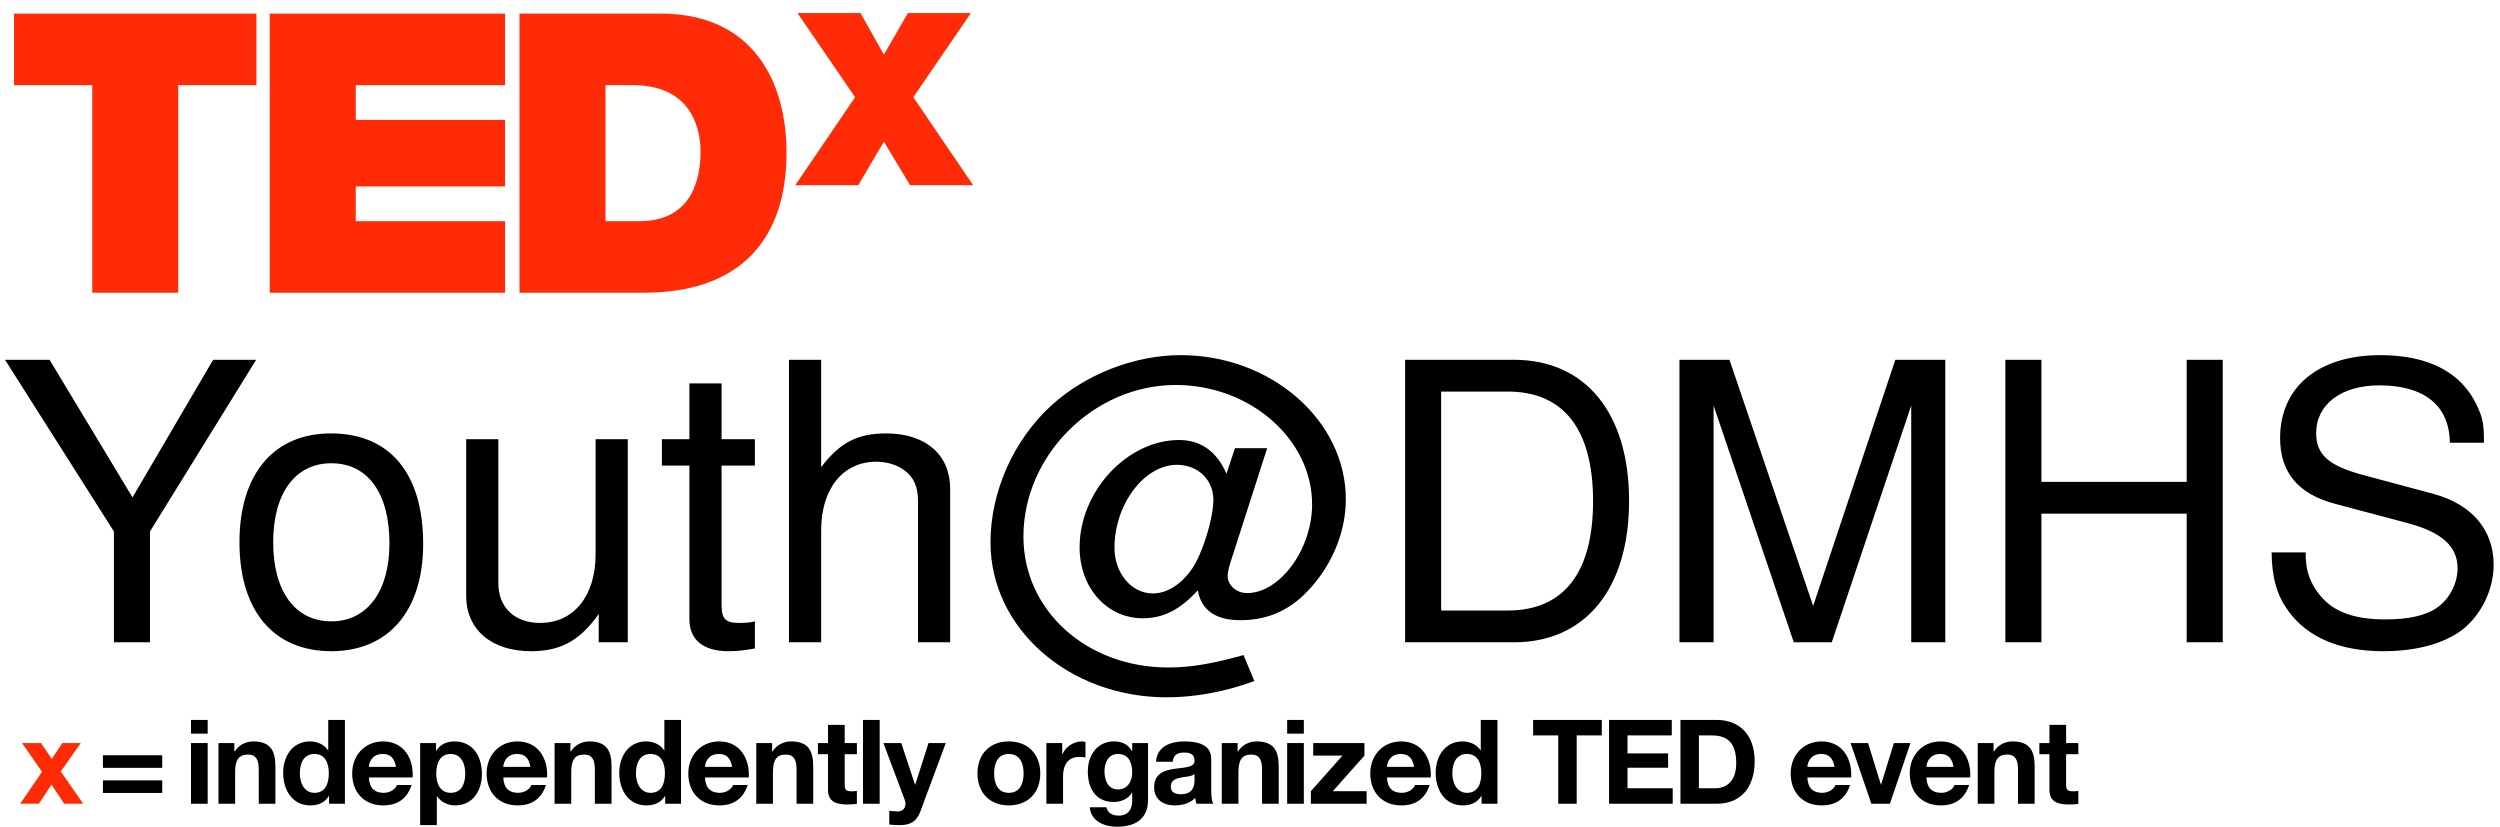
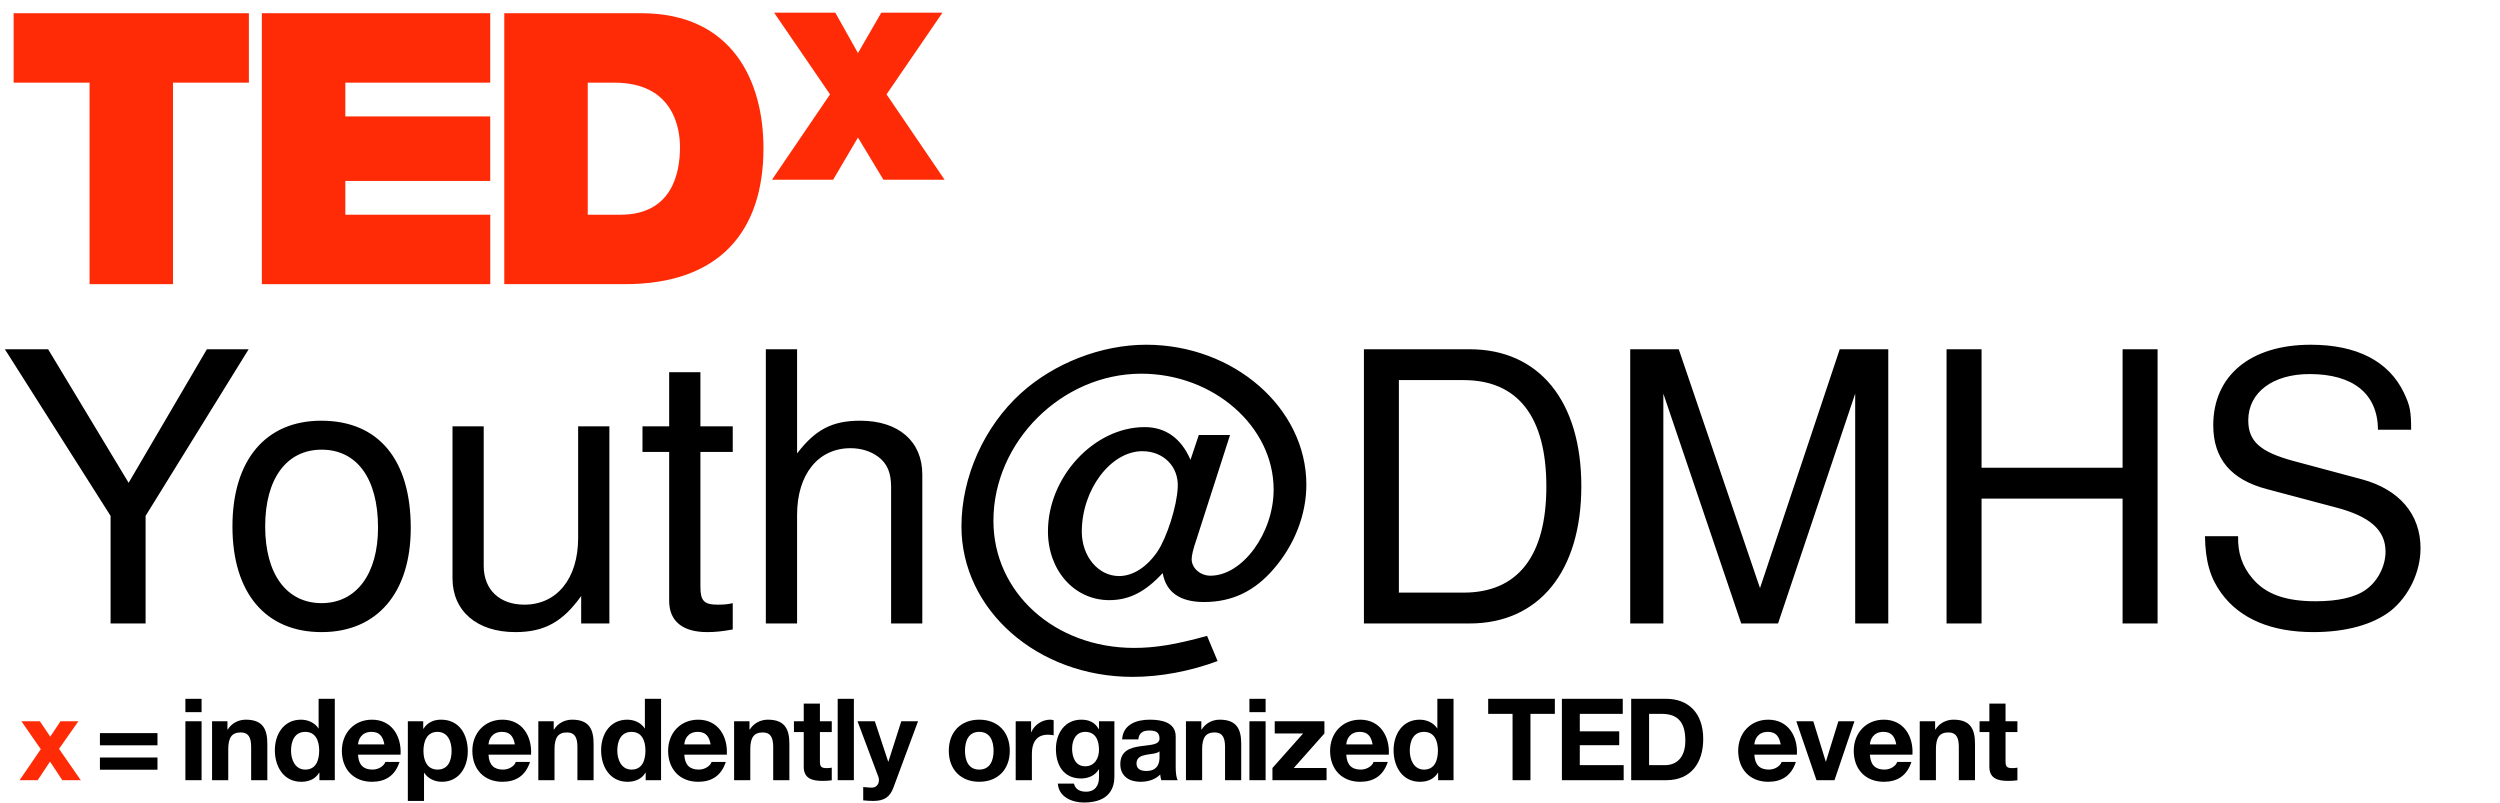
- <svg xmlns="http://www.w3.org/2000/svg" version="1.1" id="Layer_1" x="0px" y="0px" width="947.75px" height="313.426px" viewBox="0 0 947.75 313.426" enable-background="new 0 0 947.75 313.426" xml:space="preserve">
+ <svg xmlns="http://www.w3.org/2000/svg" version="1.1" id="Layer_1" x="0px" y="0px" width="976.375px" height="313.426px" viewBox="0 0 976.375 313.426" enable-background="new 0 0 976.375 313.426" xml:space="preserve">
  <g>
    <g>
-       <path fill="#FF2B06" d="M15.927,292.599L8.36,281.693h7.211l4.05,6.009l4.006-6.009h6.988l-7.567,10.771l8.501,12.24h-7.21    l-4.807-7.254l-4.807,7.254H7.648L15.927,292.599z" />
-       <path d="M61.503,291.084H39.025v-4.764h22.478V291.084z M61.503,300.609H39.025v-4.765h22.478V300.609z" />
-       <path d="M78.726,278.131h-6.32v-5.207h6.32V278.131z M72.406,281.692h6.32v23.012h-6.32V281.692z" />
-       <path d="M82.82,281.692h6.009v3.205h0.133c1.603-2.582,4.362-3.828,7.033-3.828c6.721,0,8.412,3.783,8.412,9.479v14.154h-6.32    v-12.996c0-3.783-1.113-5.652-4.05-5.652c-3.427,0-4.896,1.912-4.896,6.588v12.062H82.82V281.692z" />
-       <path d="M124.746,301.767h-0.089c-1.469,2.491-4.05,3.562-6.988,3.562c-6.943,0-10.326-5.965-10.326-12.33    c0-6.187,3.427-11.929,10.193-11.929c2.715,0,5.386,1.157,6.854,3.429h-0.044h0.089v-11.574h6.32v31.781h-6.009V301.767    L124.746,301.767z M119.227,285.833c-4.14,0-5.564,3.562-5.564,7.344c0,3.605,1.647,7.39,5.564,7.39    c4.184,0,5.43-3.649,5.43-7.435C124.658,289.393,123.322,285.833,119.227,285.833z" />
-       <path d="M139.833,294.733c0.178,4.006,2.136,5.831,5.653,5.831c2.537,0,4.584-1.56,4.985-2.981h5.564    c-1.781,5.431-5.564,7.744-10.771,7.744c-7.255,0-11.75-4.984-11.75-12.105c0-6.898,4.762-12.15,11.75-12.15    c7.833,0,11.617,6.588,11.172,13.664L139.833,294.733L139.833,294.733z M150.115,290.728c-0.579-3.204-1.958-4.896-5.03-4.896    c-4.006,0-5.163,3.115-5.252,4.896H150.115z" />
-       <path d="M159.282,281.692h6.009v2.938h0.089c1.513-2.445,4.006-3.561,6.854-3.561c7.21,0,10.46,5.831,10.46,12.373    c0,6.143-3.383,11.885-10.104,11.885c-2.76,0-5.386-1.201-6.899-3.472h-0.089v10.948h-6.321L159.282,281.692L159.282,281.692z     M176.374,293.265c0-3.649-1.469-7.435-5.519-7.435c-4.139,0-5.475,3.694-5.475,7.435c0,3.737,1.424,7.3,5.519,7.3    C175.039,300.564,176.374,297.004,176.374,293.265z" />
-       <path d="M190.793,294.733c0.178,4.006,2.136,5.831,5.653,5.831c2.537,0,4.584-1.56,4.985-2.981h5.564    c-1.781,5.431-5.564,7.744-10.771,7.744c-7.255,0-11.75-4.984-11.75-12.105c0-6.898,4.762-12.15,11.75-12.15    c7.833,0,11.617,6.588,11.172,13.664L190.793,294.733L190.793,294.733z M201.075,290.728c-0.579-3.204-1.958-4.896-5.03-4.896    c-4.006,0-5.163,3.115-5.252,4.896H201.075z" />
-       <path d="M210.242,281.692h6.009v3.205h0.133c1.603-2.582,4.362-3.828,7.033-3.828c6.721,0,8.412,3.783,8.412,9.479v14.154h-6.32    v-12.996c0-3.783-1.112-5.652-4.05-5.652c-3.427,0-4.896,1.912-4.896,6.588v12.062h-6.321V281.692L210.242,281.692z" />
-       <path d="M252.168,301.767h-0.089c-1.469,2.491-4.05,3.562-6.988,3.562c-6.942,0-10.326-5.965-10.326-12.33    c0-6.187,3.428-11.929,10.193-11.929c2.715,0,5.386,1.157,6.854,3.429h-0.044h0.089v-11.574h6.319v31.781h-6.009L252.168,301.767    L252.168,301.767z M246.649,285.833c-4.141,0-5.564,3.562-5.564,7.344c0,3.605,1.647,7.39,5.564,7.39    c4.184,0,5.43-3.649,5.43-7.435C252.079,289.393,250.744,285.833,246.649,285.833z" />
-       <path d="M267.255,294.733c0.179,4.006,2.136,5.831,5.653,5.831c2.537,0,4.584-1.56,4.984-2.981h5.564    c-1.781,5.431-5.564,7.744-10.771,7.744c-7.256,0-11.75-4.984-11.75-12.105c0-6.898,4.762-12.15,11.75-12.15    c7.833,0,11.616,6.588,11.172,13.664L267.255,294.733L267.255,294.733z M277.537,290.728c-0.579-3.204-1.958-4.896-5.03-4.896    c-4.006,0-5.163,3.115-5.252,4.896H277.537z" />
-       <path d="M286.704,281.692h6.009v3.205h0.133c1.604-2.582,4.362-3.828,7.033-3.828c6.721,0,8.412,3.783,8.412,9.479v14.154h-6.32    v-12.996c0-3.783-1.111-5.652-4.05-5.652c-3.427,0-4.896,1.912-4.896,6.588v12.062h-6.321V281.692L286.704,281.692z" />
-       <path d="M320.218,281.692h4.629v4.229h-4.629v11.396c0,2.137,0.534,2.67,2.67,2.67c0.667,0,1.291-0.044,1.958-0.178v4.939    c-1.066,0.178-2.446,0.224-3.692,0.224c-3.873,0-7.255-0.892-7.255-5.476V285.92h-3.828v-4.229h3.828v-6.898h6.319V281.692    L320.218,281.692z" />
+       <path fill="#FF2B06" d="M15.927,292.6L8.36,281.693h7.211l4.05,6.009l4.006-6.009h6.988l-7.567,10.771l8.501,12.24h-7.21    l-4.807-7.254l-4.807,7.254H7.648L15.927,292.6z" />
+       <path d="M61.503,291.084H39.025v-4.764h22.478V291.084z M61.503,300.609H39.025v-4.766h22.478V300.609z" />
+       <path d="M78.726,278.131h-6.32v-5.207h6.32V278.131z M72.406,281.691h6.32v23.013h-6.32V281.691z" />
+       <path d="M82.82,281.691h6.009v3.205h0.133c1.603-2.582,4.362-3.828,7.033-3.828c6.721,0,8.412,3.783,8.412,9.479v14.154h-6.32    v-12.996c0-3.783-1.113-5.652-4.05-5.652c-3.427,0-4.896,1.912-4.896,6.589v12.062H82.82V281.691z" />
+       <path d="M124.746,301.768h-0.089c-1.469,2.49-4.05,3.562-6.988,3.562c-6.943,0-10.326-5.965-10.326-12.33    c0-6.187,3.427-11.929,10.193-11.929c2.715,0,5.386,1.156,6.854,3.429h-0.044h0.089v-11.574h6.32v31.781h-6.009V301.768    L124.746,301.768z M119.227,285.833c-4.14,0-5.564,3.562-5.564,7.344c0,3.605,1.647,7.39,5.564,7.39    c4.184,0,5.43-3.648,5.43-7.435C124.658,289.393,123.322,285.833,119.227,285.833z" />
+       <path d="M139.833,294.732c0.178,4.007,2.136,5.832,5.653,5.832c2.537,0,4.584-1.561,4.985-2.981h5.564    c-1.781,5.431-5.564,7.744-10.771,7.744c-7.255,0-11.75-4.984-11.75-12.104c0-6.898,4.762-12.15,11.75-12.15    c7.833,0,11.617,6.588,11.172,13.664L139.833,294.732L139.833,294.732z M150.115,290.729c-0.579-3.205-1.958-4.896-5.03-4.896    c-4.006,0-5.163,3.115-5.252,4.896H150.115z" />
+       <path d="M159.282,281.691h6.009v2.938h0.089c1.513-2.444,4.006-3.562,6.854-3.562c7.21,0,10.46,5.832,10.46,12.373    c0,6.144-3.383,11.886-10.104,11.886c-2.76,0-5.386-1.201-6.899-3.472h-0.089v10.947h-6.321L159.282,281.691L159.282,281.691z     M176.374,293.266c0-3.649-1.469-7.436-5.519-7.436c-4.139,0-5.475,3.693-5.475,7.436c0,3.736,1.424,7.299,5.519,7.299    C175.039,300.564,176.374,297.004,176.374,293.266z" />
+       <path d="M190.793,294.732c0.178,4.007,2.136,5.832,5.653,5.832c2.537,0,4.584-1.561,4.985-2.981h5.564    c-1.781,5.431-5.564,7.744-10.771,7.744c-7.255,0-11.75-4.984-11.75-12.104c0-6.898,4.762-12.15,11.75-12.15    c7.833,0,11.617,6.588,11.172,13.664L190.793,294.732L190.793,294.732z M201.075,290.729c-0.579-3.205-1.958-4.896-5.03-4.896    c-4.006,0-5.163,3.115-5.252,4.896H201.075z" />
+       <path d="M210.242,281.691h6.009v3.205h0.133c1.603-2.582,4.362-3.828,7.033-3.828c6.721,0,8.412,3.783,8.412,9.479v14.154h-6.32    v-12.996c0-3.783-1.112-5.652-4.05-5.652c-3.427,0-4.896,1.912-4.896,6.589v12.062h-6.321V281.691L210.242,281.691z" />
+       <path d="M252.168,301.768h-0.089c-1.469,2.49-4.05,3.562-6.988,3.562c-6.942,0-10.326-5.965-10.326-12.33    c0-6.187,3.428-11.929,10.193-11.929c2.715,0,5.386,1.156,6.854,3.429h-0.044h0.089v-11.574h6.319v31.781h-6.009L252.168,301.768    L252.168,301.768z M246.649,285.833c-4.141,0-5.564,3.562-5.564,7.344c0,3.605,1.647,7.39,5.564,7.39    c4.184,0,5.43-3.648,5.43-7.435C252.079,289.393,250.744,285.833,246.649,285.833z" />
+       <path d="M267.255,294.732c0.179,4.007,2.136,5.832,5.653,5.832c2.537,0,4.584-1.561,4.984-2.981h5.564    c-1.781,5.431-5.564,7.744-10.771,7.744c-7.256,0-11.75-4.984-11.75-12.104c0-6.898,4.762-12.15,11.75-12.15    c7.833,0,11.616,6.588,11.172,13.664L267.255,294.732L267.255,294.732z M277.537,290.729c-0.579-3.205-1.958-4.896-5.03-4.896    c-4.006,0-5.163,3.115-5.252,4.896H277.537z" />
+       <path d="M286.704,281.691h6.009v3.205h0.133c1.604-2.582,4.362-3.828,7.033-3.828c6.721,0,8.412,3.783,8.412,9.479v14.154h-6.32    v-12.996c0-3.783-1.11-5.652-4.05-5.652c-3.427,0-4.896,1.912-4.896,6.589v12.062h-6.321V281.691L286.704,281.691z" />
+       <path d="M320.218,281.691h4.629v4.229h-4.629v11.396c0,2.138,0.534,2.67,2.67,2.67c0.667,0,1.291-0.043,1.958-0.178v4.939    c-1.065,0.178-2.445,0.225-3.691,0.225c-3.873,0-7.255-0.893-7.255-5.477V285.92h-3.828v-4.229h3.828v-6.898h6.318V281.691    L320.218,281.691z" />
      <path d="M327.16,272.924h6.32v31.779h-6.32V272.924z" />
-       <path d="M348.925,307.597c-1.38,3.694-3.561,5.209-7.923,5.209c-1.291,0-2.582-0.091-3.872-0.224v-5.209    c1.202,0.09,2.448,0.27,3.694,0.224c2.181-0.224,2.893-2.491,2.181-4.315l-8.101-21.588h6.766l5.208,15.758h0.089l5.029-15.759    h6.543L348.925,307.597z" />
-       <path d="M382.439,281.069c7.255,0,11.929,4.807,11.929,12.15c0,7.301-4.674,12.105-11.929,12.105    c-7.212,0-11.886-4.807-11.886-12.105C370.555,285.875,375.229,281.069,382.439,281.069z M382.439,300.564    c4.315,0,5.606-3.694,5.606-7.345c0-3.693-1.291-7.389-5.606-7.389c-4.273,0-5.564,3.693-5.564,7.389    C376.875,296.87,378.166,300.564,382.439,300.564z" />
-       <path d="M396.68,281.692h6.011v4.271h0.089c1.156-2.894,4.271-4.896,7.344-4.896c0.445,0,0.979,0.089,1.379,0.224v5.875    c-0.579-0.133-1.513-0.224-2.27-0.224c-4.63,0-6.231,3.339-6.231,7.39v10.371h-6.321V281.692L396.68,281.692z" />
-       <path d="M435.225,303.235c0,3.783-1.336,10.191-11.93,10.191c-4.54,0-9.836-2.137-10.146-7.389h6.274    c0.579,2.358,2.492,3.16,4.718,3.16c3.519,0,5.119-2.404,5.074-5.697v-3.025h-0.089c-1.38,2.402-4.14,3.561-6.898,3.561    c-6.898,0-9.837-5.252-9.837-11.572c0-5.965,3.429-11.395,9.883-11.395c3.024,0,5.341,1.021,6.854,3.693h0.089v-3.07h6.01    L435.225,303.235L435.225,303.235z M429.215,292.909c0-3.738-1.291-7.076-5.386-7.076c-3.562,0-5.119,3.115-5.119,6.543    c0,3.293,1.246,6.898,5.119,6.898C427.436,299.274,429.215,296.202,429.215,292.909z" />
-       <path d="M438.249,288.77c0.356-5.92,5.652-7.7,10.815-7.7c4.585,0,10.104,1.022,10.104,6.543v11.974    c0,2.092,0.223,4.186,0.801,5.119h-6.409c-0.224-0.713-0.399-1.47-0.444-2.227c-2.003,2.093-4.941,2.85-7.745,2.85    c-4.362,0-7.833-2.182-7.833-6.898c0-5.209,3.917-6.455,7.833-6.987c3.873-0.579,7.479-0.444,7.479-3.026    c0-2.715-1.87-3.115-4.096-3.115c-2.402,0-3.961,0.979-4.184,3.473h-6.319L438.249,288.77L438.249,288.77z M452.848,293.442    c-1.066,0.936-3.294,0.979-5.252,1.336c-1.958,0.398-3.737,1.066-3.737,3.383c0,2.359,1.823,2.938,3.872,2.938    c4.939,0,5.118-3.916,5.118-5.298L452.848,293.442L452.848,293.442z" />
-       <path d="M463.172,281.692h6.009v3.205h0.135c1.603-2.582,4.36-3.828,7.031-3.828c6.723,0,8.412,3.783,8.412,9.479v14.154h-6.318    v-12.996c0-3.783-1.113-5.652-4.052-5.652c-3.427,0-4.896,1.912-4.896,6.588v12.062h-6.321V281.692z" />
-       <path d="M494.283,278.131h-6.32v-5.207h6.32V278.131z M487.962,281.692h6.32v23.012h-6.32V281.692z" />
-       <path d="M496.953,299.941l11.973-13.485h-11.083v-4.764h19.406v4.764l-11.973,13.485h12.816v4.763h-21.142L496.953,299.941    L496.953,299.941z" />
-       <path d="M525.794,294.733c0.178,4.006,2.137,5.831,5.652,5.831c2.537,0,4.585-1.56,4.983-2.981h5.563    c-1.78,5.431-5.563,7.744-10.771,7.744c-7.255,0-11.75-4.984-11.75-12.105c0-6.898,4.765-12.15,11.75-12.15    c7.834,0,11.617,6.588,11.175,13.664L525.794,294.733L525.794,294.733z M536.075,290.728c-0.578-3.204-1.958-4.896-5.029-4.896    c-4.006,0-5.163,3.115-5.252,4.896H536.075z" />
-       <path d="M561.668,301.767h-0.09c-1.469,2.491-4.05,3.562-6.987,3.562c-6.942,0-10.327-5.965-10.327-12.33    c0-6.187,3.43-11.929,10.193-11.929c2.715,0,5.386,1.157,6.854,3.429h-0.045h0.091v-11.574h6.319v31.781h-6.009L561.668,301.767    L561.668,301.767z M556.148,285.833c-4.142,0-5.563,3.562-5.563,7.344c0,3.605,1.646,7.39,5.563,7.39    c4.184,0,5.43-3.649,5.43-7.435C561.578,289.393,560.243,285.833,556.148,285.833z" />
-       <path d="M590.729,278.799h-9.523v-5.875h26.038v5.875h-9.525v25.904h-6.986L590.729,278.799L590.729,278.799z" />
-       <path d="M610,272.924h23.77v5.875H616.99v6.812h15.398v5.431H616.99v7.789h17.136v5.875h-24.124L610,272.924L610,272.924z" />
-       <path d="M637.061,272.924h13.709c8.233,0,14.422,5.162,14.422,15.711c0,9.216-4.72,16.068-14.422,16.068h-13.709V272.924z     M644.049,298.829h6.231c4.05,0,7.923-2.492,7.923-9.524c0-6.409-2.228-10.505-9.17-10.505h-4.984V298.829z" />
-       <path d="M685.173,294.733c0.179,4.006,2.138,5.831,5.652,5.831c2.537,0,4.585-1.56,4.984-2.981h5.562    c-1.78,5.431-5.562,7.744-10.771,7.744c-7.255,0-11.75-4.984-11.75-12.105c0-6.898,4.765-12.15,11.75-12.15    c7.834,0,11.617,6.588,11.175,13.664L685.173,294.733L685.173,294.733z M695.454,290.728c-0.578-3.204-1.958-4.896-5.029-4.896    c-4.006,0-5.163,3.115-5.252,4.896H695.454z" />
-       <path d="M716.462,304.704h-7.033l-7.878-23.012h6.633l4.853,15.713h0.089l4.853-15.713h6.275L716.462,304.704z" />
-       <path d="M730.303,294.733c0.18,4.006,2.139,5.831,5.652,5.831c2.537,0,4.585-1.56,4.984-2.981h5.562    c-1.78,5.431-5.562,7.744-10.771,7.744c-7.256,0-11.75-4.984-11.75-12.105c0-6.898,4.764-12.15,11.75-12.15    c7.834,0,11.616,6.588,11.173,13.664L730.303,294.733L730.303,294.733z M740.584,290.728c-0.578-3.204-1.958-4.896-5.029-4.896    c-4.006,0-5.162,3.115-5.252,4.896H740.584z" />
-       <path d="M749.752,281.692h6.009v3.205h0.134c1.604-2.582,4.362-3.828,7.032-3.828c6.724,0,8.413,3.783,8.413,9.479v14.154h-6.32    v-12.996c0-3.783-1.111-5.652-4.051-5.652c-3.428,0-4.896,1.912-4.896,6.588v12.062h-6.32L749.752,281.692L749.752,281.692z" />
-       <path d="M783.266,281.692h4.631v4.229h-4.631v11.396c0,2.137,0.534,2.67,2.672,2.67c0.669,0,1.291-0.044,1.959-0.178v4.939    c-1.067,0.178-2.447,0.224-3.694,0.224c-3.872,0-7.255-0.892-7.255-5.476V285.92h-3.828v-4.229h3.828v-6.898h6.319    L783.266,281.692L783.266,281.692z" />
+       <path d="M348.925,307.598c-1.38,3.693-3.561,5.209-7.923,5.209c-1.291,0-2.582-0.092-3.872-0.225v-5.209    c1.202,0.09,2.448,0.27,3.694,0.225c2.181-0.225,2.893-2.492,2.181-4.315l-8.101-21.589h6.766l5.208,15.759h0.089l5.029-15.759    h6.543L348.925,307.598z" />
+       <path d="M382.439,281.068c7.255,0,11.929,4.808,11.929,12.15c0,7.301-4.674,12.105-11.929,12.105    c-7.213,0-11.887-4.807-11.887-12.105C370.555,285.875,375.229,281.068,382.439,281.068z M382.439,300.564    c4.314,0,5.605-3.694,5.605-7.346c0-3.693-1.291-7.389-5.605-7.389c-4.273,0-5.564,3.693-5.564,7.389    C376.875,296.87,378.166,300.564,382.439,300.564z" />
+       <path d="M396.68,281.691h6.012v4.271h0.089c1.155-2.895,4.271-4.896,7.344-4.896c0.445,0,0.979,0.09,1.379,0.225v5.875    c-0.579-0.133-1.513-0.225-2.27-0.225c-4.631,0-6.231,3.34-6.231,7.391v10.371h-6.321L396.68,281.691L396.68,281.691z" />
+       <path d="M435.225,303.234c0,3.783-1.336,10.191-11.93,10.191c-4.54,0-9.836-2.137-10.146-7.389h6.273    c0.579,2.357,2.492,3.16,4.718,3.16c3.52,0,5.119-2.404,5.074-5.697v-3.025h-0.089c-1.38,2.402-4.14,3.562-6.898,3.562    c-6.897,0-9.837-5.252-9.837-11.572c0-5.965,3.43-11.396,9.884-11.396c3.023,0,5.341,1.021,6.854,3.693h0.089v-3.07h6.01    L435.225,303.234L435.225,303.234z M429.215,292.909c0-3.738-1.291-7.076-5.386-7.076c-3.562,0-5.119,3.115-5.119,6.543    c0,3.293,1.246,6.897,5.119,6.897C427.436,299.273,429.215,296.202,429.215,292.909z" />
+       <path d="M438.249,288.77c0.356-5.92,5.652-7.699,10.815-7.699c4.585,0,10.104,1.021,10.104,6.543v11.974    c0,2.092,0.223,4.187,0.801,5.119h-6.409c-0.224-0.713-0.398-1.47-0.443-2.228c-2.003,2.094-4.941,2.851-7.745,2.851    c-4.362,0-7.833-2.183-7.833-6.897c0-5.21,3.917-6.455,7.833-6.988c3.873-0.578,7.479-0.443,7.479-3.025    c0-2.715-1.869-3.115-4.096-3.115c-2.402,0-3.961,0.979-4.184,3.473h-6.319L438.249,288.77L438.249,288.77z M452.848,293.441    c-1.065,0.937-3.294,0.979-5.252,1.336c-1.958,0.398-3.736,1.066-3.736,3.384c0,2.358,1.822,2.938,3.872,2.938    c4.938,0,5.117-3.916,5.117-5.299L452.848,293.441L452.848,293.441z" />
+       <path d="M463.172,281.691h6.009v3.205h0.136c1.603-2.582,4.359-3.828,7.03-3.828c6.724,0,8.412,3.783,8.412,9.479v14.154h-6.317    v-12.996c0-3.783-1.113-5.652-4.053-5.652c-3.427,0-4.896,1.912-4.896,6.589v12.062h-6.321V281.691z" />
+       <path d="M494.283,278.131h-6.32v-5.207h6.32V278.131z M487.962,281.691h6.32v23.013h-6.32V281.691z" />
+       <path d="M496.953,299.941l11.973-13.485h-11.083v-4.765h19.406v4.765l-11.973,13.485h12.815v4.763H496.95L496.953,299.941    L496.953,299.941z" />
+       <path d="M525.794,294.732c0.178,4.007,2.137,5.832,5.652,5.832c2.537,0,4.585-1.561,4.982-2.981h5.563    c-1.78,5.431-5.563,7.744-10.771,7.744c-7.255,0-11.75-4.984-11.75-12.104c0-6.898,4.766-12.15,11.75-12.15    c7.834,0,11.617,6.588,11.175,13.664L525.794,294.732L525.794,294.732z M536.075,290.729c-0.578-3.205-1.958-4.896-5.029-4.896    c-4.006,0-5.163,3.115-5.252,4.896H536.075z" />
+       <path d="M561.668,301.768h-0.09c-1.469,2.49-4.05,3.562-6.987,3.562c-6.941,0-10.327-5.965-10.327-12.33    c0-6.187,3.431-11.929,10.193-11.929c2.715,0,5.386,1.156,6.854,3.429h-0.045h0.092v-11.574h6.318v31.781h-6.009L561.668,301.768    L561.668,301.768z M556.148,285.833c-4.143,0-5.563,3.562-5.563,7.344c0,3.605,1.646,7.39,5.563,7.39    c4.184,0,5.43-3.648,5.43-7.435C561.578,289.393,560.243,285.833,556.148,285.833z" />
+       <path d="M590.729,278.799h-9.522v-5.875h26.038v5.875h-9.525v25.904h-6.985L590.729,278.799L590.729,278.799z" />
+       <path d="M610,272.924h23.77v5.875H616.99v6.812h15.397v5.431H616.99v7.789h17.136v5.875h-24.124L610,272.924L610,272.924z" />
+       <path d="M637.061,272.924h13.709c8.233,0,14.423,5.162,14.423,15.711c0,9.217-4.721,16.068-14.423,16.068h-13.709V272.924z     M644.049,298.829h6.231c4.05,0,7.923-2.492,7.923-9.524c0-6.408-2.229-10.505-9.17-10.505h-4.984V298.829z" />
+       <path d="M685.173,294.732c0.179,4.007,2.138,5.832,5.652,5.832c2.537,0,4.585-1.561,4.983-2.981h5.562    c-1.78,5.431-5.562,7.744-10.771,7.744c-7.255,0-11.75-4.984-11.75-12.104c0-6.898,4.766-12.15,11.75-12.15    c7.834,0,11.617,6.588,11.176,13.664L685.173,294.732L685.173,294.732z M695.454,290.729c-0.578-3.205-1.958-4.896-5.029-4.896    c-4.006,0-5.163,3.115-5.252,4.896H695.454z" />
+       <path d="M716.462,304.704h-7.033l-7.878-23.013h6.633l4.854,15.714h0.089l4.853-15.714h6.275L716.462,304.704z" />
+       <path d="M730.303,294.732c0.181,4.007,2.14,5.832,5.652,5.832c2.537,0,4.585-1.561,4.984-2.981h5.562    c-1.78,5.431-5.562,7.744-10.771,7.744c-7.257,0-11.75-4.984-11.75-12.104c0-6.898,4.764-12.15,11.75-12.15    c7.834,0,11.615,6.588,11.173,13.664L730.303,294.732L730.303,294.732z M740.584,290.729c-0.578-3.205-1.958-4.896-5.029-4.896    c-4.006,0-5.162,3.115-5.252,4.896H740.584z" />
+       <path d="M749.752,281.691h6.009v3.205h0.134c1.604-2.582,4.362-3.828,7.032-3.828c6.725,0,8.413,3.783,8.413,9.479v14.154h-6.32    v-12.996c0-3.783-1.11-5.652-4.051-5.652c-3.428,0-4.896,1.912-4.896,6.589v12.062h-6.32L749.752,281.691L749.752,281.691z" />
+       <path d="M783.266,281.691h4.631v4.229h-4.631v11.396c0,2.138,0.534,2.67,2.672,2.67c0.67,0,1.291-0.043,1.959-0.178v4.939    c-1.066,0.178-2.446,0.225-3.693,0.225c-3.872,0-7.255-0.893-7.255-5.477V285.92h-3.828v-4.229h3.828v-6.898h6.318    L783.266,281.691L783.266,281.691z" />
    </g>
  </g>
  <g>
    <g>
      <path fill="#FF2B06" d="M34.977,32.282H5.323V5.161h91.879v27.121H67.558v78.695H34.977V32.282z" />
      <path fill="#FF2B06" d="M102.266,5.161h89.192v27.121h-56.59v13.186h56.59v25.203h-56.59v13.188h56.605v27.12h-89.207V5.161z" />
      <path fill="#FF2B06" d="M196.945,5.161h53.5c35.266,0,47.729,26.084,47.729,52.753c0,32.466-17.19,53.063-54.096,53.063h-47.134    L196.945,5.161L196.945,5.161z M229.545,83.858h12.75c20.31,0,23.278-16.456,23.278-26.396c0-6.656-2.086-25.179-25.652-25.179    h-10.376V83.858L229.545,83.858z" />
    </g>
    <g>
      <g>
-         <path fill="#FF2B06" d="M345.021,70.201l-9.945-16.492l-9.698,16.492H301.49l22.677-33.346L302.332,4.959h23.896l8.85,15.767     l9.103-15.767h23.89L346.24,36.855l22.677,33.346H345.021z" />
+         <path fill="#FF2B06" d="M345.021,70.201l-9.945-16.492l-9.698,16.492H301.49l22.677-33.346L302.332,4.959h23.896l8.851,15.767     l9.103-15.767h23.891L346.24,36.855l22.677,33.346H345.021z" />
      </g>
    </g>
  </g>
-   <text transform="matrix(1 0 0 1 0 243.4946)" font-family="'Helvetica'" font-size="146.905">Youth@DMHS</text>
+   <text transform="matrix(1 0 0 1 0 243.4941)" font-family="'Helvetica'" font-size="146.905">Youth@DMHS</text>
</svg>
